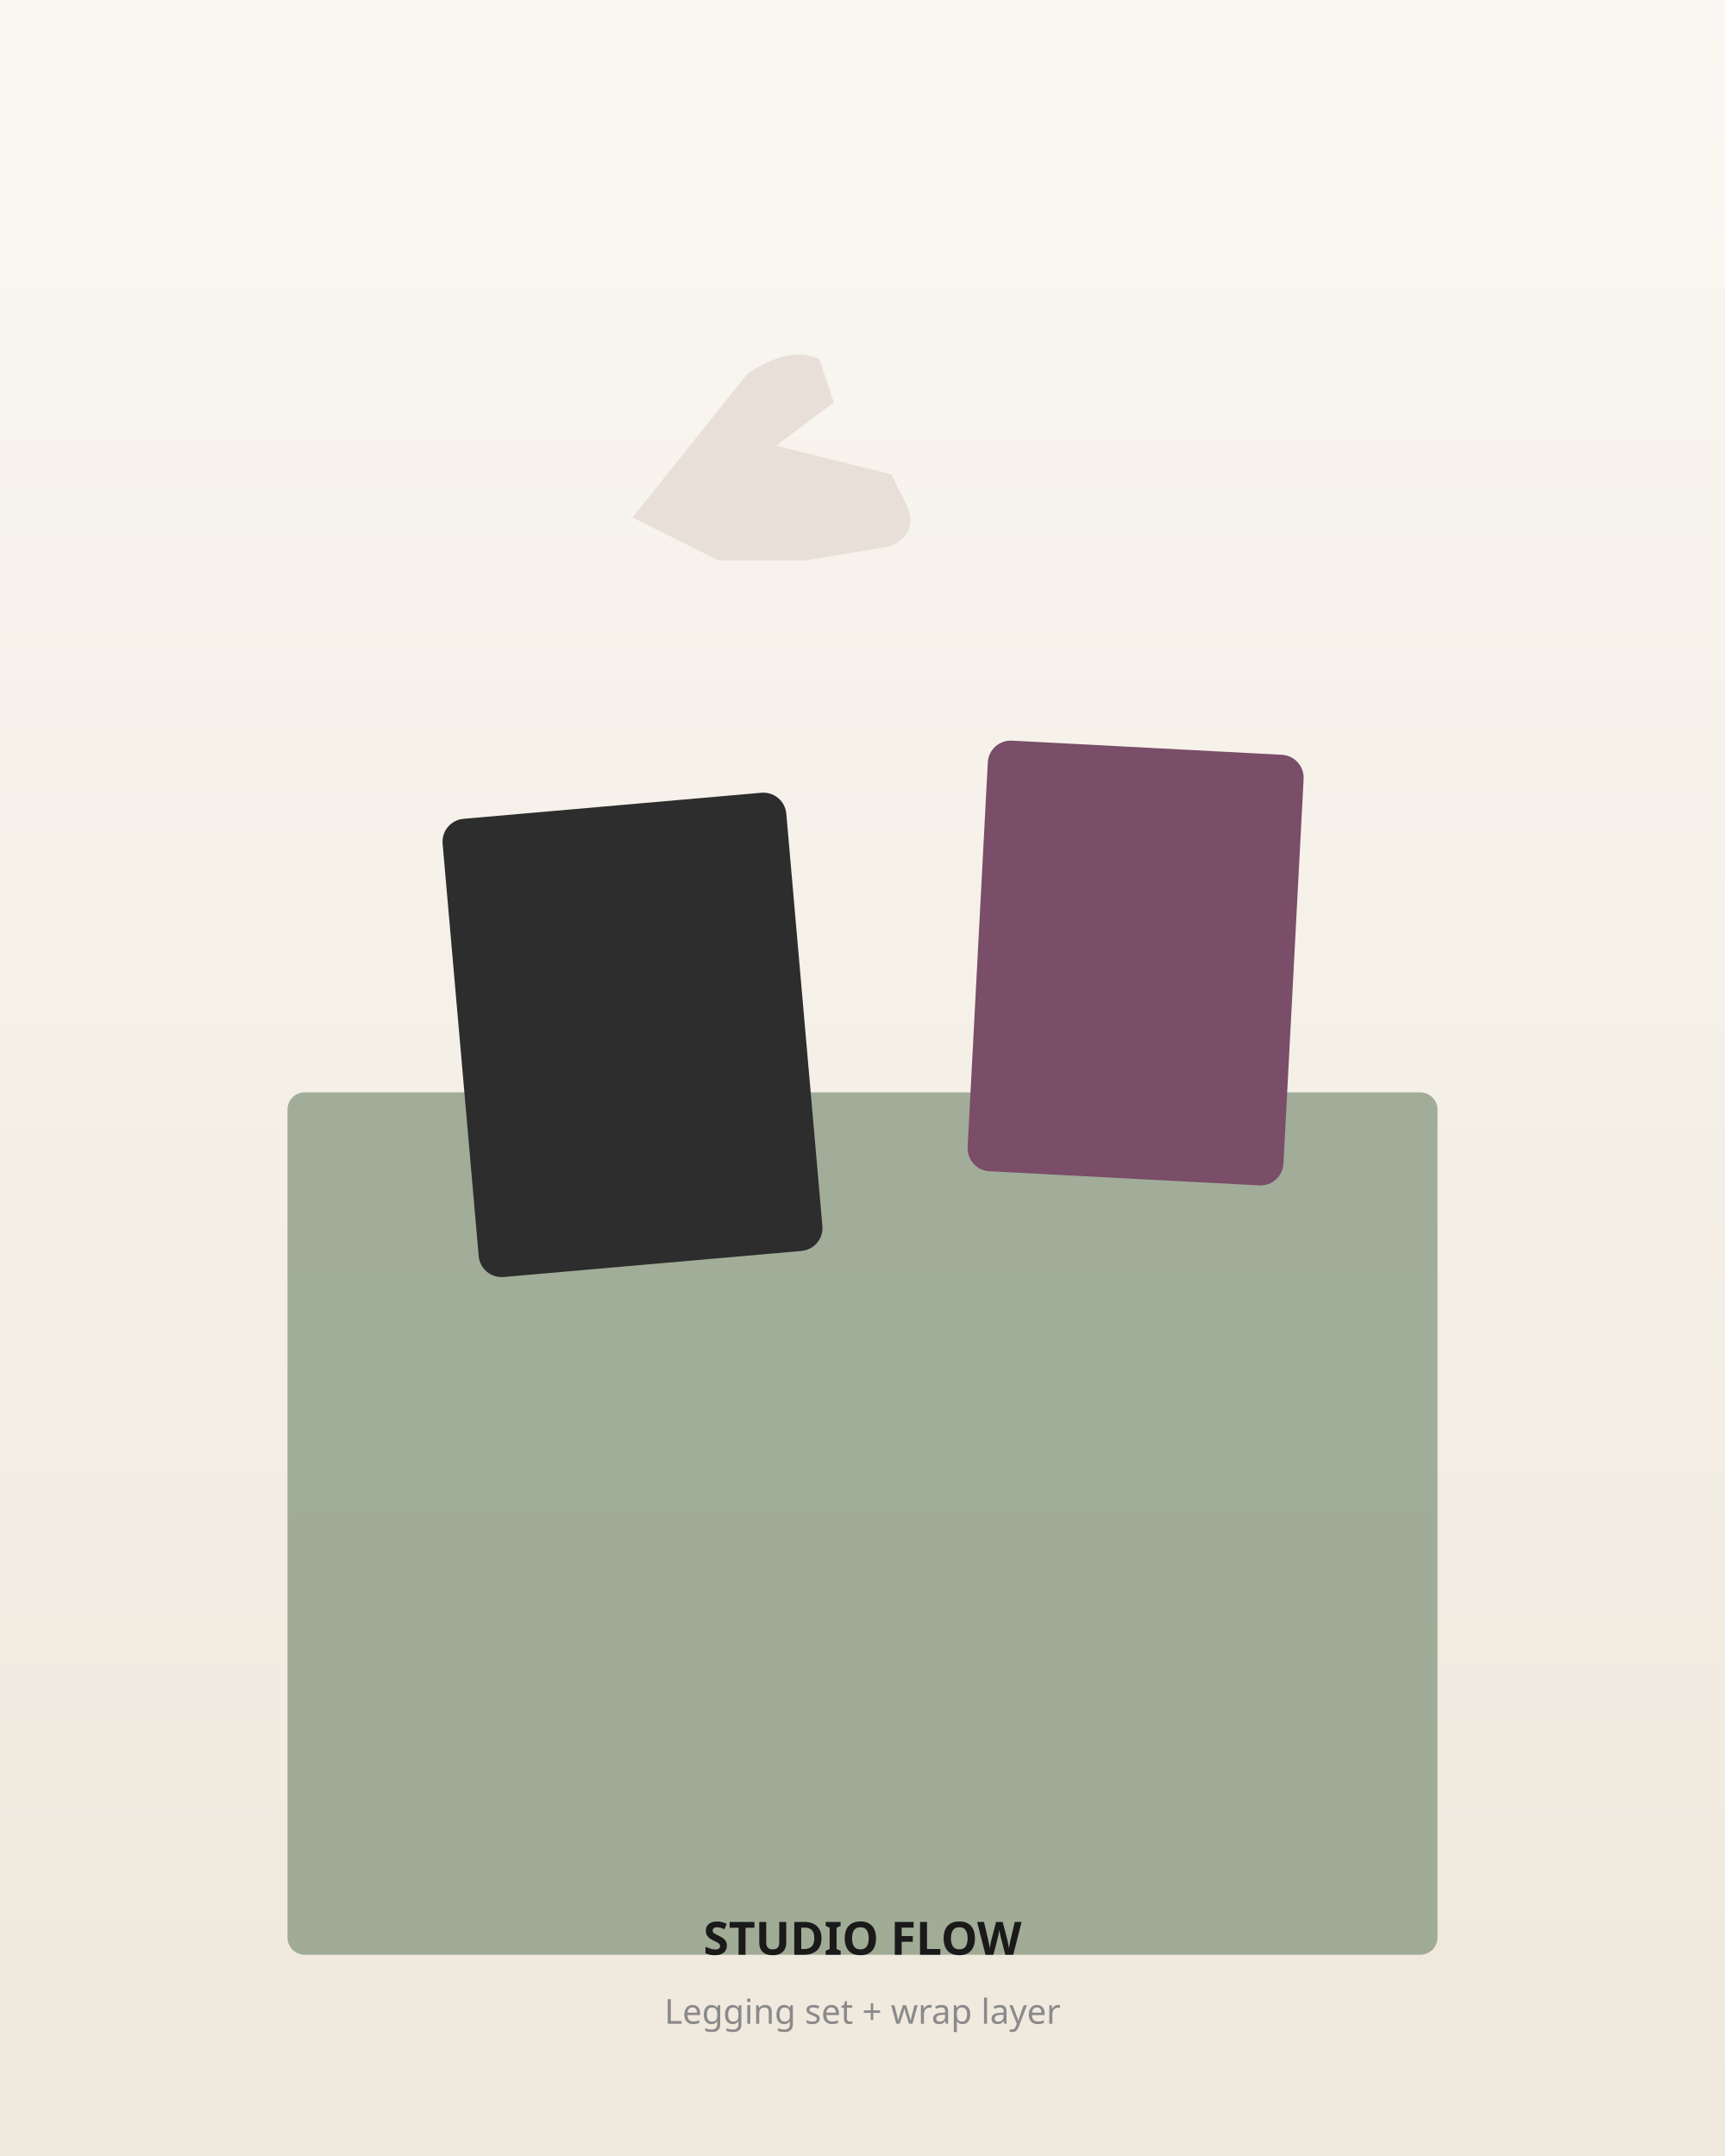
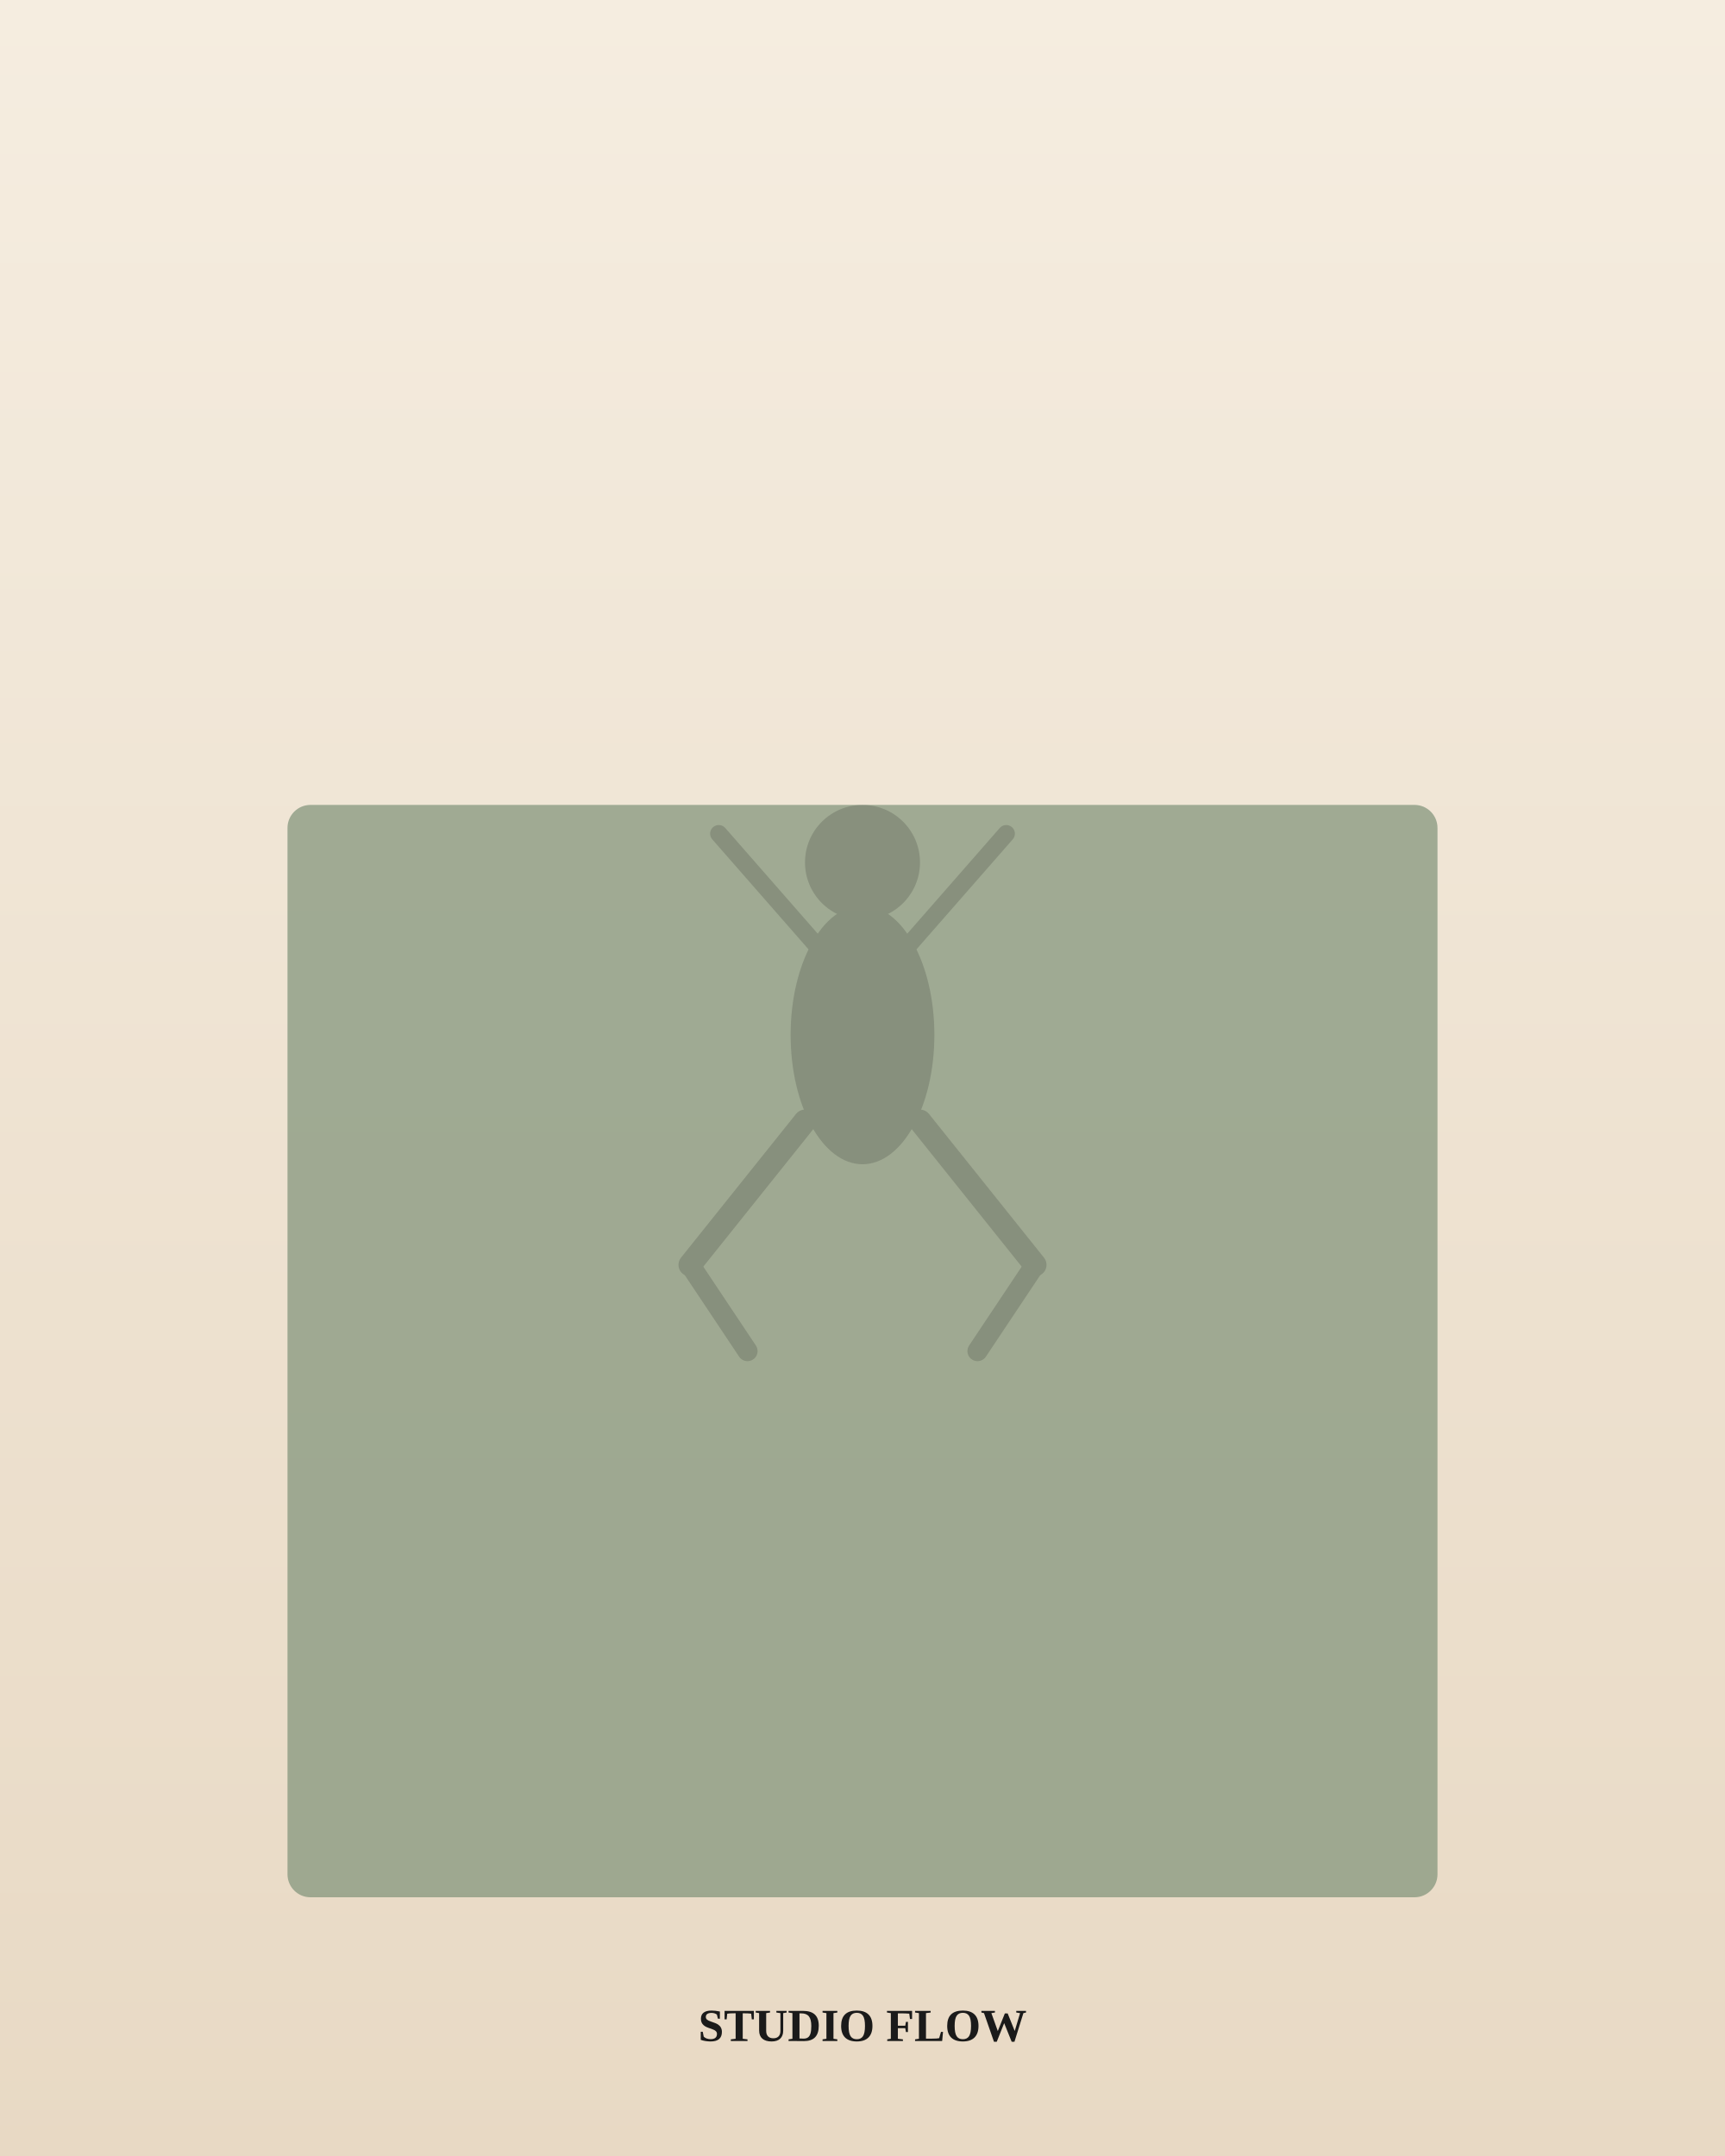
<svg xmlns="http://www.w3.org/2000/svg" width="600" height="750" viewBox="0 0 600 750">
  <defs>
-     <linearGradient id="bg" x1="0%" y1="0%" x2="0%" y2="100%">
-       <stop offset="0%" style="stop-color:#faf7f2" />
-       <stop offset="100%" style="stop-color:#efe8dc" />
+     <linearGradient id="g" x1="0" y1="0" x2="0" y2="1">
+       <stop offset="0%" stop-color="#f5ede0" />
+       <stop offset="100%" stop-color="#e8d9c4" />
    </linearGradient>
  </defs>
-   <rect width="600" height="750" fill="url(#bg)" />
-   <rect x="100" y="380" width="400" height="300" rx="6" fill="#7d9178" opacity="0.7" />
-   <rect x="160" y="280" width="120" height="160" rx="8" fill="#2d2d2d" transform="rotate(-5,220,360)" />
-   <rect x="340" y="260" width="110" height="150" rx="8" fill="#7a4d68" transform="rotate(3,395,335)" />
-   <path d="M220,180 L260,130 Q275,120 285,125 L290,140 L270,155 L310,165 L315,175 Q320,185 310,190 L280,195 L250,195 Z" fill="#e8e0d8" />
-   <text x="300" y="680" text-anchor="middle" font-family="sans-serif" font-size="16" font-weight="700" fill="#1a1a1a">STUDIO FLOW</text>
-   <text x="300" y="704" text-anchor="middle" font-family="sans-serif" font-size="12" fill="#8a8a8a">Legging set + wrap layer</text>
+   <rect width="600" height="750" fill="url(#g)" />
+   <rect x="100" y="280" width="400" height="380" rx="8" fill="#7d9178" opacity="0.7" />
+   <g transform="translate(300,380)" opacity="0.18">
+     <circle cx="0" cy="-80" r="20" fill="#1a1a1a" />
+     <ellipse cx="0" cy="-20" rx="25" ry="45" fill="#1a1a1a" />
+     <line x1="-20" y1="10" x2="-60" y2="60" stroke="#1a1a1a" stroke-width="8" stroke-linecap="round" />
+     <line x1="20" y1="10" x2="60" y2="60" stroke="#1a1a1a" stroke-width="8" stroke-linecap="round" />
+     <line x1="-60" y1="60" x2="-40" y2="90" stroke="#1a1a1a" stroke-width="7" stroke-linecap="round" />
+     <line x1="60" y1="60" x2="40" y2="90" stroke="#1a1a1a" stroke-width="7" stroke-linecap="round" />
+     <line x1="-15" y1="-50" x2="-50" y2="-90" stroke="#1a1a1a" stroke-width="6" stroke-linecap="round" />
+     <line x1="15" y1="-50" x2="50" y2="-90" stroke="#1a1a1a" stroke-width="6" stroke-linecap="round" />
+   </g>
+   <text x="300" y="710" text-anchor="middle" font-size="16" font-weight="700" fill="#1a1a1a">STUDIO FLOW</text>
</svg>
